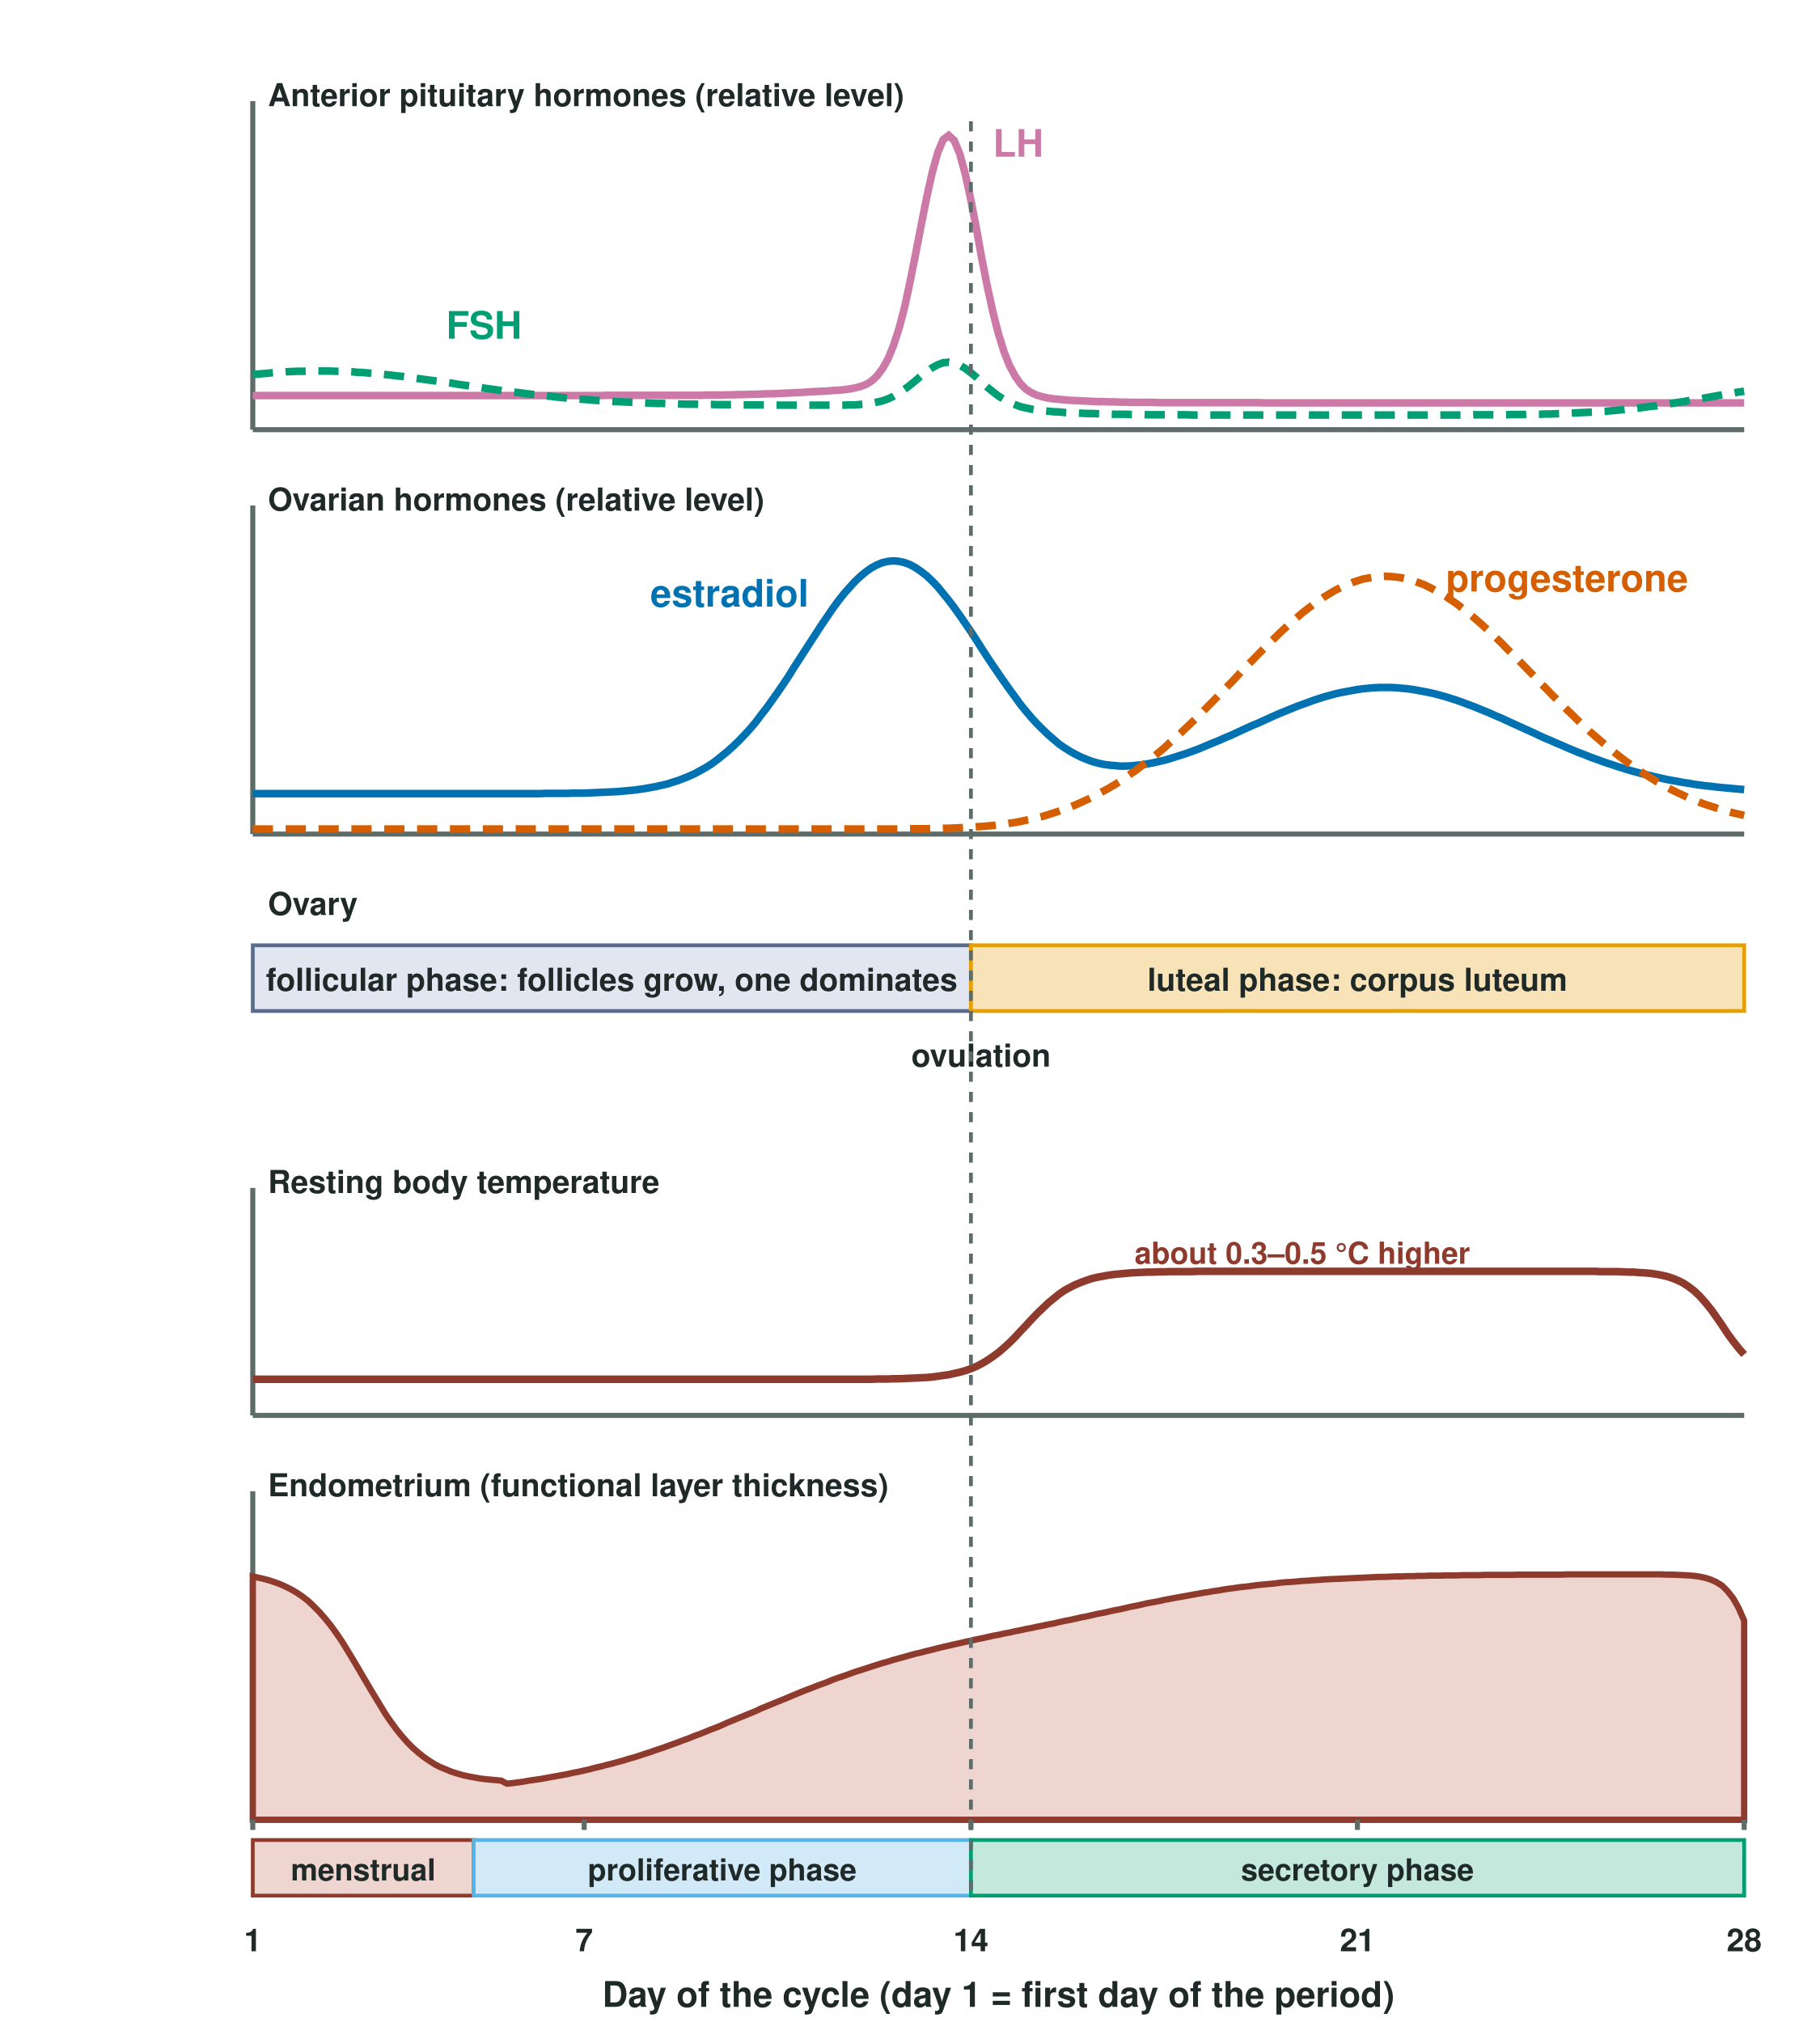
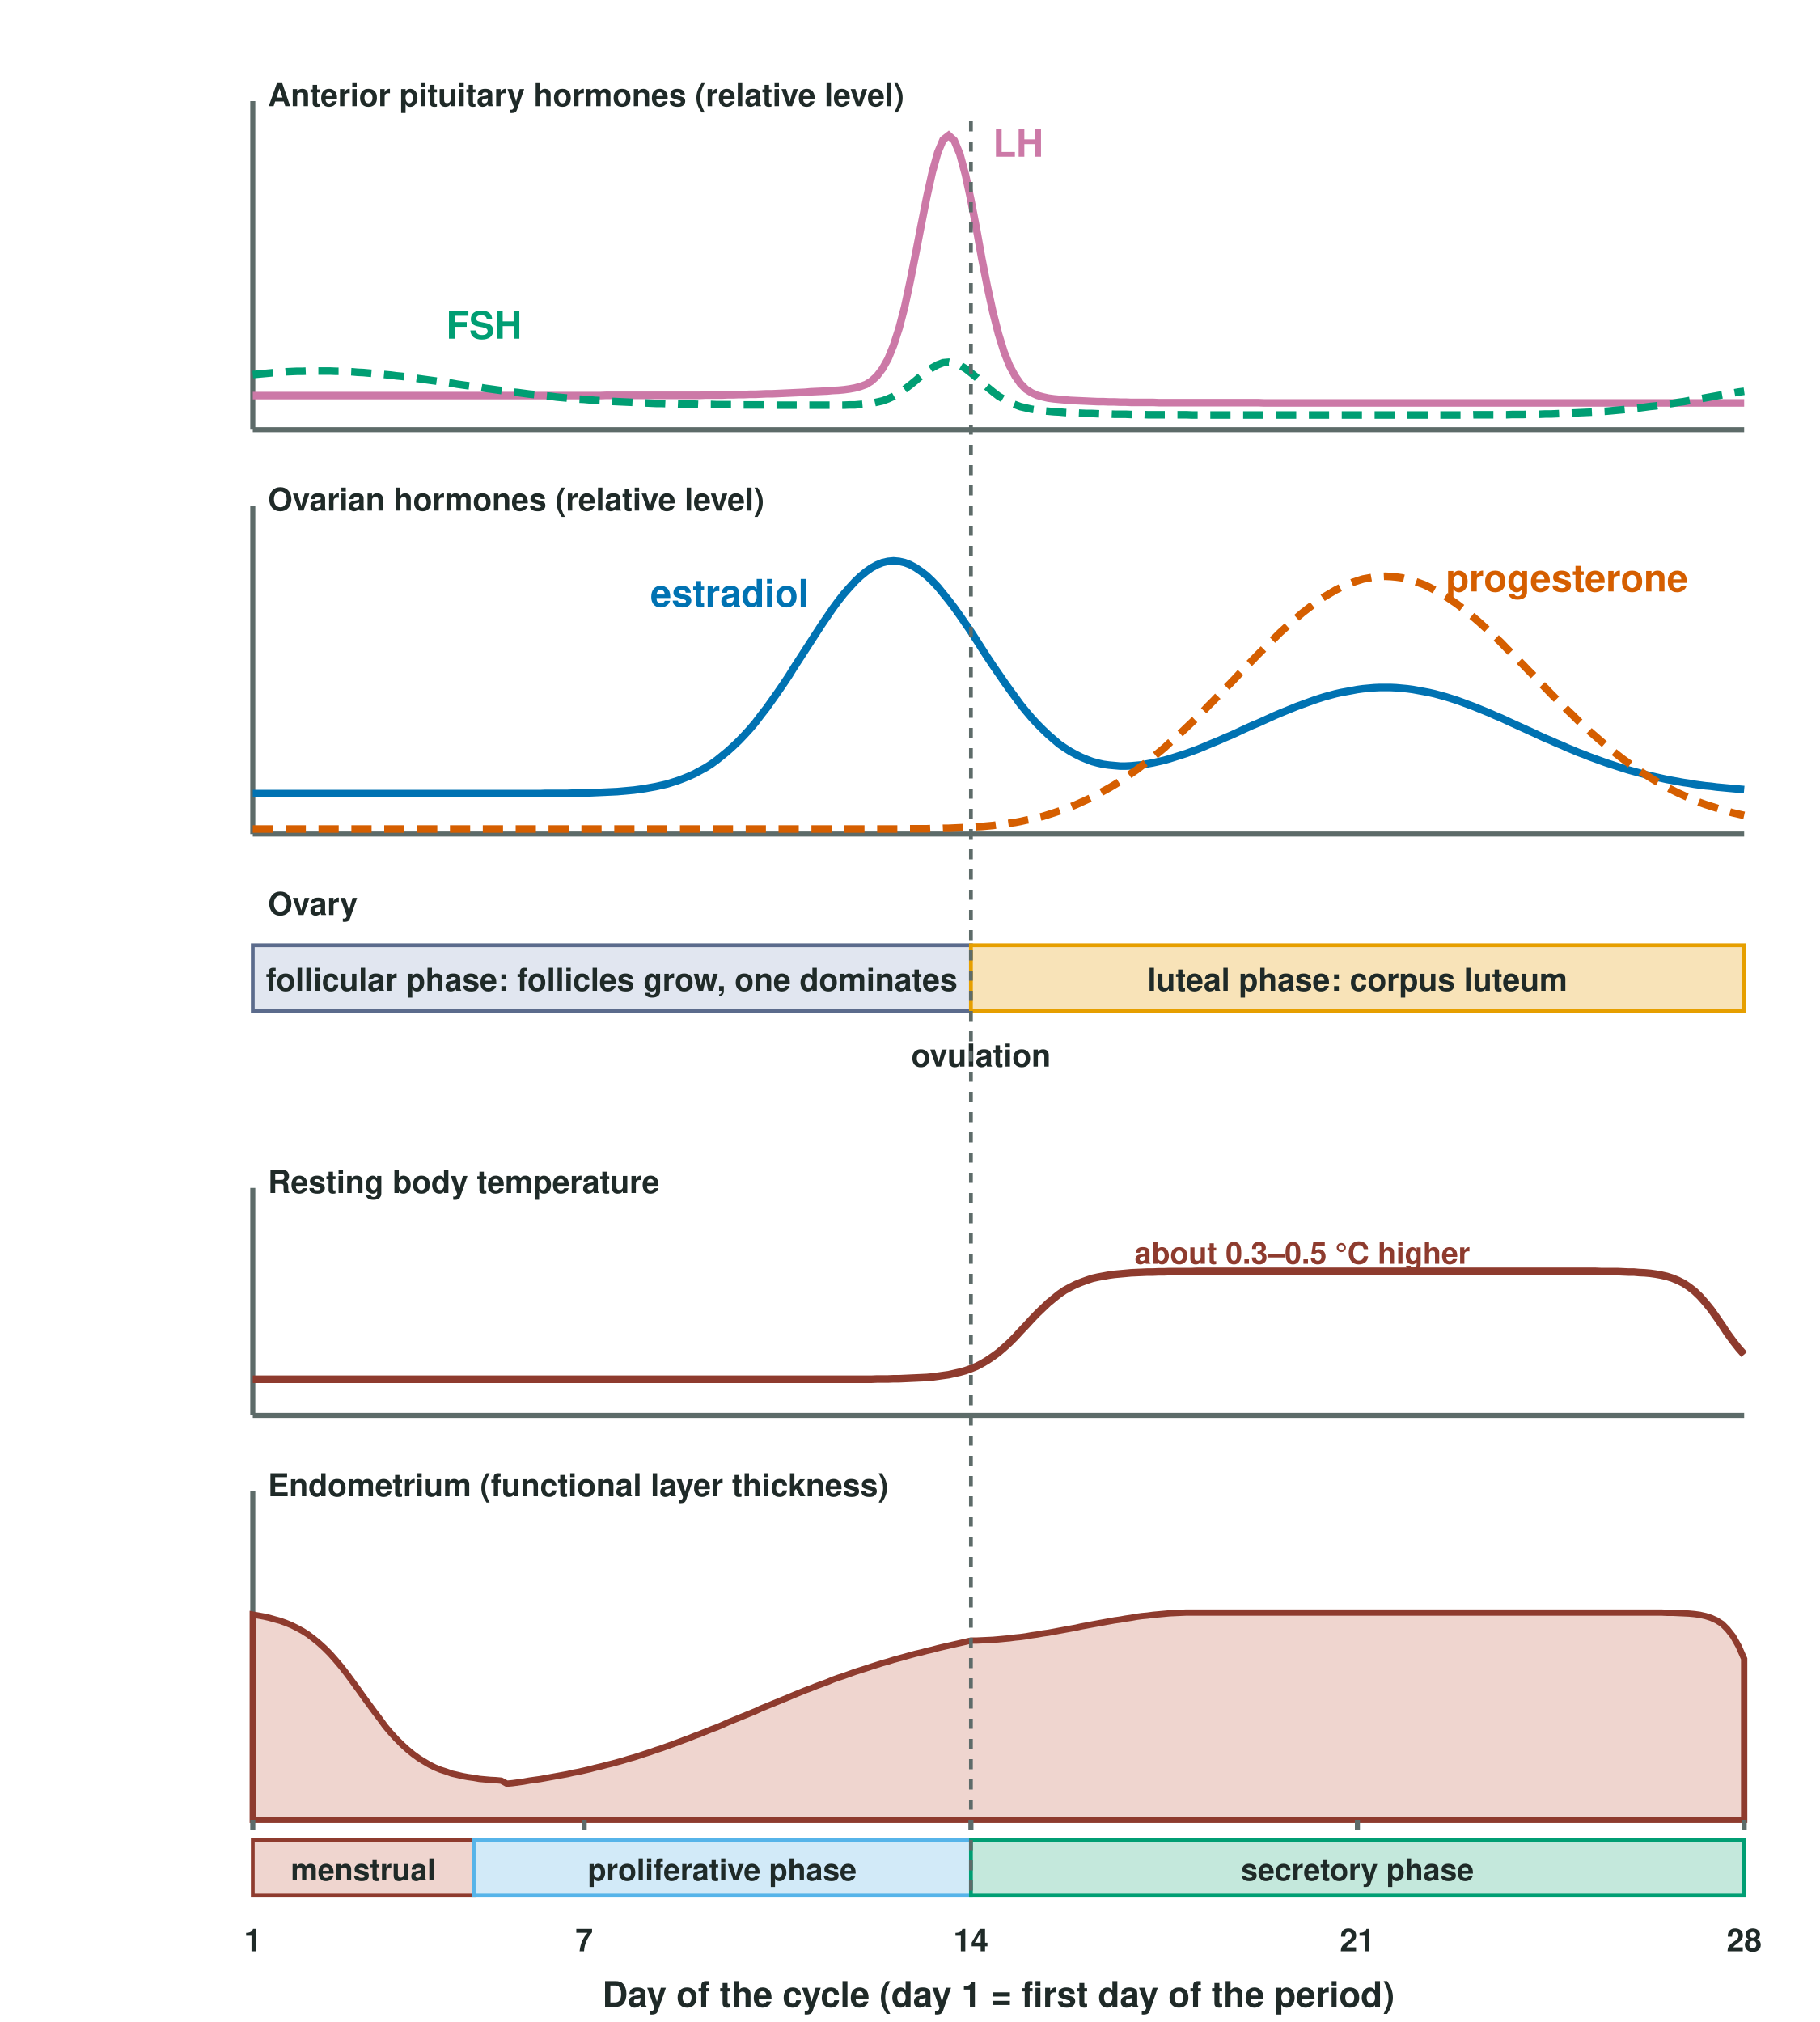
<svg xmlns="http://www.w3.org/2000/svg" viewBox="0 0 720 800" width="720" height="800" role="img" aria-label="Five stacked panels sharing one time axis, days 1 to 28 of a model cycle, with a dashed line marking ovulation at day 14. Top: anterior pituitary hormones. LH stays low, rises steeply to a tall narrow peak just before day 14, then falls back and stays low. FSH is raised in the first few days, falls through the middle of the first half, makes a smaller peak together with LH, stays low after ovulation and starts rising again in the last days. Second: ovarian hormones. Estradiol starts low, climbs to a high peak about a day before the LH peak, drops around ovulation, rises to a lower second hump around day 21 and falls by day 28. Progesterone stays near zero until ovulation, then rises to a broad peak around day 21 and falls by day 28. Third: the ovary. Days 1 to 14 are the follicular phase, when follicles grow and one dominates; days 14 to 28 are the luteal phase, the corpus luteum. Fourth: resting body temperature, low in the first half and about 0.3 to 0.5 degrees Celsius higher from just after ovulation until the last day. Bottom: thickness of the endometrium's functional layer. It falls to thin during the menstrual days 1 to 5, thickens through the proliferative phase to day 14, thickens a little more and stays thick through the secretory phase, then drops at the end.">
  <rect x="0" y="0" width="720" height="800" fill="#FFFFFF" />
  <g font-family="Helvetica, Arial, sans-serif" fill="#1F2A28">
    <line x1="100.0" y1="170.0" x2="690.0" y2="170.0" stroke="#5D6B69" stroke-width="2" />
    <line x1="100.0" y1="170.0" x2="100.0" y2="40.0" stroke="#5D6B69" stroke-width="2" />
    <text x="106.0" y="42.0" font-size="12.5" font-weight="800" text-anchor="start" fill="#1F2A28">Anterior pituitary hormones (relative level)</text>
    <polyline fill="none" stroke="#CC79A7" stroke-width="3" points="100.0,156.5 102.2,156.5 104.4,156.5 106.6,156.5 108.7,156.5 110.9,156.5 113.1,156.5 115.3,156.5 117.5,156.5 119.7,156.5 121.9,156.5 124.0,156.5 126.2,156.5 128.4,156.5 130.6,156.5 132.8,156.5 135.0,156.5 137.1,156.5 139.3,156.5 141.5,156.5 143.7,156.5 145.9,156.5 148.1,156.5 150.3,156.5 152.4,156.5 154.6,156.5 156.8,156.5 159.0,156.5 161.2,156.5 163.4,156.5 165.6,156.5 167.7,156.5 169.9,156.5 172.1,156.5 174.3,156.5 176.5,156.5 178.7,156.5 180.9,156.5 183.0,156.5 185.2,156.5 187.4,156.5 189.6,156.5 191.8,156.5 194.0,156.5 196.1,156.5 198.3,156.5 200.5,156.5 202.7,156.5 204.9,156.5 207.1,156.5 209.3,156.5 211.4,156.5 213.6,156.5 215.8,156.5 218.0,156.5 220.2,156.5 222.4,156.5 224.6,156.5 226.7,156.5 228.9,156.5 231.1,156.5 233.3,156.5 235.5,156.5 237.7,156.5 239.9,156.4 242.0,156.4 244.2,156.4 246.4,156.4 248.6,156.4 250.8,156.4 253.0,156.4 255.1,156.4 257.3,156.4 259.5,156.4 261.7,156.4 263.9,156.4 266.1,156.4 268.3,156.4 270.4,156.4 272.6,156.4 274.8,156.4 277.0,156.4 279.2,156.3 281.4,156.3 283.6,156.3 285.7,156.3 287.9,156.2 290.1,156.2 292.3,156.1 294.5,156.1 296.7,156.0 298.9,156.0 301.0,155.9 303.2,155.8 305.4,155.8 307.6,155.7 309.8,155.6 312.0,155.5 314.1,155.4 316.3,155.3 318.5,155.2 320.7,155.0 322.9,154.9 325.1,154.8 327.3,154.7 329.4,154.5 331.6,154.4 333.8,154.2 336.0,153.9 338.2,153.5 340.4,152.9 342.6,152.1 344.7,150.8 346.9,148.8 349.1,145.9 351.3,142.0 353.5,136.6 355.7,129.8 357.9,121.4 360.0,111.6 362.2,100.6 364.4,89.2 366.6,78.1 368.8,68.2 371.0,60.3 373.1,55.3 375.3,53.6 377.5,55.6 379.7,60.9 381.9,69.0 384.1,79.2 386.3,90.6 388.4,102.3 390.6,113.4 392.8,123.5 395.0,132.1 397.2,139.2 399.4,144.7 401.6,148.8 403.7,151.8 405.9,154.0 408.1,155.4 410.3,156.4 412.5,157.0 414.7,157.5 416.9,157.8 419.0,158.0 421.2,158.2 423.4,158.4 425.6,158.5 427.8,158.6 430.0,158.7 432.1,158.8 434.3,158.9 436.5,158.9 438.7,159.0 440.9,159.0 443.1,159.1 445.3,159.1 447.4,159.2 449.6,159.2 451.8,159.2 454.0,159.2 456.2,159.2 458.4,159.3 460.6,159.3 462.7,159.3 464.9,159.3 467.1,159.3 469.3,159.3 471.5,159.3 473.7,159.3 475.9,159.3 478.0,159.3 480.2,159.3 482.4,159.3 484.6,159.3 486.8,159.3 489.0,159.3 491.1,159.3 493.3,159.3 495.5,159.3 497.7,159.3 499.9,159.4 502.1,159.4 504.3,159.4 506.4,159.4 508.6,159.4 510.8,159.4 513.0,159.4 515.2,159.4 517.4,159.4 519.6,159.4 521.7,159.4 523.9,159.4 526.1,159.4 528.3,159.4 530.5,159.4 532.7,159.4 534.9,159.4 537.0,159.4 539.2,159.4 541.4,159.4 543.6,159.4 545.8,159.4 548.0,159.4 550.1,159.4 552.3,159.4 554.5,159.4 556.7,159.4 558.9,159.4 561.1,159.4 563.3,159.4 565.4,159.4 567.6,159.4 569.8,159.4 572.0,159.4 574.2,159.4 576.4,159.4 578.6,159.4 580.7,159.4 582.9,159.4 585.1,159.4 587.3,159.4 589.5,159.4 591.7,159.4 593.9,159.4 596.0,159.4 598.2,159.4 600.4,159.4 602.6,159.4 604.8,159.4 607.0,159.4 609.1,159.4 611.3,159.4 613.5,159.4 615.7,159.4 617.9,159.4 620.1,159.4 622.3,159.4 624.4,159.4 626.6,159.4 628.8,159.4 631.0,159.4 633.2,159.4 635.4,159.4 637.6,159.4 639.7,159.4 641.9,159.4 644.1,159.4 646.3,159.4 648.5,159.4 650.7,159.4 652.9,159.4 655.0,159.4 657.2,159.4 659.4,159.4 661.6,159.4 663.8,159.4 666.0,159.4 668.1,159.4 670.3,159.4 672.5,159.4 674.7,159.4 676.9,159.4 679.1,159.4 681.3,159.4 683.4,159.4 685.6,159.4 687.8,159.4 690.0,159.4" />
    <polyline fill="none" stroke="#009E73" stroke-width="3" stroke-dasharray="8 5" points="100.0,148.2 102.2,148.0 104.4,147.8 106.6,147.6 108.7,147.4 110.9,147.3 113.1,147.1 115.3,147.0 117.5,146.9 119.7,146.9 121.9,146.8 124.0,146.8 126.2,146.8 128.4,146.8 130.6,146.8 132.8,146.9 135.0,146.9 137.1,147.0 139.3,147.1 141.5,147.3 143.7,147.4 145.9,147.6 148.1,147.8 150.3,148.0 152.4,148.2 154.6,148.4 156.8,148.7 159.0,148.9 161.2,149.2 163.4,149.5 165.6,149.8 167.7,150.1 169.9,150.4 172.1,150.7 174.3,151.0 176.5,151.3 178.7,151.6 180.9,152.0 183.0,152.3 185.2,152.6 187.4,152.9 189.6,153.2 191.8,153.6 194.0,153.9 196.1,154.2 198.3,154.5 200.5,154.8 202.7,155.1 204.9,155.3 207.1,155.6 209.3,155.9 211.4,156.1 213.6,156.4 215.8,156.6 218.0,156.8 220.2,157.1 222.4,157.3 224.6,157.5 226.7,157.7 228.9,157.9 231.1,158.0 233.3,158.2 235.5,158.4 237.7,158.5 239.9,158.6 242.0,158.8 244.2,158.9 246.4,159.0 248.6,159.1 250.8,159.2 253.0,159.3 255.1,159.4 257.3,159.5 259.5,159.6 261.7,159.6 263.9,159.7 266.1,159.7 268.3,159.8 270.4,159.9 272.6,159.9 274.8,159.9 277.0,160.0 279.2,160.0 281.4,160.0 283.6,160.1 285.7,160.1 287.9,160.1 290.1,160.1 292.3,160.2 294.5,160.2 296.7,160.2 298.9,160.2 301.0,160.2 303.2,160.2 305.4,160.3 307.6,160.3 309.8,160.3 312.0,160.3 314.1,160.3 316.3,160.3 318.5,160.3 320.7,160.3 322.9,160.3 325.1,160.3 327.3,160.3 329.4,160.3 331.6,160.3 333.8,160.3 336.0,160.2 338.2,160.2 340.4,160.0 342.6,159.8 344.7,159.6 346.9,159.1 349.1,158.6 351.3,157.8 353.5,156.8 355.7,155.5 357.9,154.0 360.0,152.4 362.2,150.6 364.4,148.7 366.6,147.0 368.8,145.5 371.0,144.3 373.1,143.5 375.3,143.3 377.5,143.7 379.7,144.5 381.9,145.8 384.1,147.5 386.3,149.3 388.4,151.3 390.6,153.2 392.8,155.0 395.0,156.7 397.2,158.0 399.4,159.2 401.6,160.1 403.7,160.9 405.9,161.4 408.1,161.9 410.3,162.2 412.5,162.5 414.7,162.7 416.9,162.9 419.0,163.0 421.2,163.2 423.4,163.3 425.6,163.4 427.8,163.5 430.0,163.6 432.1,163.6 434.3,163.7 436.5,163.8 438.7,163.8 440.9,163.9 443.1,163.9 445.3,163.9 447.4,164.0 449.6,164.0 451.8,164.0 454.0,164.1 456.2,164.1 458.4,164.1 460.6,164.1 462.7,164.1 464.9,164.1 467.1,164.1 469.3,164.1 471.5,164.2 473.7,164.2 475.9,164.2 478.0,164.2 480.2,164.2 482.4,164.2 484.6,164.2 486.8,164.2 489.0,164.2 491.1,164.2 493.3,164.2 495.5,164.2 497.7,164.2 499.9,164.2 502.1,164.2 504.3,164.2 506.4,164.2 508.6,164.2 510.8,164.2 513.0,164.2 515.2,164.2 517.4,164.2 519.6,164.2 521.7,164.2 523.9,164.2 526.1,164.2 528.3,164.2 530.5,164.2 532.7,164.2 534.9,164.2 537.0,164.2 539.2,164.2 541.4,164.2 543.6,164.2 545.8,164.2 548.0,164.2 550.1,164.2 552.3,164.2 554.5,164.2 556.7,164.2 558.9,164.2 561.1,164.2 563.3,164.2 565.4,164.2 567.6,164.2 569.8,164.2 572.0,164.2 574.2,164.2 576.4,164.2 578.6,164.2 580.7,164.2 582.9,164.1 585.1,164.1 587.3,164.1 589.5,164.1 591.7,164.1 593.9,164.1 596.0,164.1 598.2,164.0 600.4,164.0 602.6,164.0 604.8,163.9 607.0,163.9 609.1,163.9 611.3,163.8 613.5,163.8 615.7,163.7 617.9,163.6 620.1,163.5 622.3,163.4 624.4,163.3 626.6,163.2 628.8,163.1 631.0,163.0 633.2,162.8 635.4,162.7 637.6,162.5 639.7,162.3 641.9,162.1 644.1,161.9 646.3,161.6 648.5,161.4 650.7,161.1 652.9,160.8 655.0,160.6 657.2,160.2 659.4,159.9 661.6,159.6 663.8,159.2 666.0,158.9 668.1,158.5 670.3,158.1 672.5,157.8 674.7,157.4 676.9,157.0 679.1,156.6 681.3,156.2 683.4,155.9 685.6,155.5 687.8,155.1 690.0,154.8" />
    <text x="392.8" y="62.0" font-size="15" font-weight="800" text-anchor="start" fill="#CC79A7">LH</text>
    <text x="176.5" y="134.0" font-size="15" font-weight="800" text-anchor="start" fill="#009E73">FSH</text>
    <line x1="100.0" y1="330.0" x2="690.0" y2="330.0" stroke="#5D6B69" stroke-width="2" />
    <line x1="100.0" y1="330.0" x2="100.0" y2="200.0" stroke="#5D6B69" stroke-width="2" />
    <text x="106.0" y="202.0" font-size="12.5" font-weight="800" text-anchor="start" fill="#1F2A28">Ovarian hormones (relative level)</text>
    <polyline fill="none" stroke="#0072B2" stroke-width="3" points="100.0,314.0 102.2,314.0 104.4,314.0 106.6,314.0 108.7,314.0 110.9,314.0 113.1,314.0 115.3,314.0 117.5,314.0 119.7,314.0 121.9,314.0 124.0,314.0 126.2,314.0 128.4,314.0 130.6,314.0 132.8,314.0 135.0,314.0 137.1,314.0 139.3,314.0 141.5,314.0 143.7,314.0 145.9,314.0 148.1,314.0 150.3,314.0 152.4,314.0 154.6,314.0 156.8,314.0 159.0,314.0 161.2,314.0 163.4,314.0 165.6,314.0 167.7,314.0 169.9,314.0 172.1,314.0 174.3,314.0 176.5,314.0 178.7,314.0 180.9,314.0 183.0,314.0 185.2,314.0 187.4,314.0 189.6,314.0 191.8,314.0 194.0,314.0 196.1,314.0 198.3,314.0 200.5,314.0 202.7,314.0 204.9,314.0 207.1,314.0 209.3,314.0 211.4,314.0 213.6,314.0 215.8,313.9 218.0,313.9 220.2,313.9 222.4,313.9 224.6,313.9 226.7,313.8 228.9,313.8 231.1,313.8 233.3,313.7 235.5,313.6 237.7,313.5 239.9,313.4 242.0,313.3 244.2,313.2 246.4,313.0 248.6,312.8 250.8,312.6 253.0,312.3 255.1,312.0 257.3,311.6 259.5,311.2 261.7,310.7 263.9,310.2 266.1,309.5 268.3,308.8 270.4,308.0 272.6,307.1 274.8,306.1 277.0,304.9 279.2,303.7 281.4,302.3 283.6,300.7 285.7,299.0 287.9,297.2 290.1,295.2 292.3,293.1 294.5,290.8 296.7,288.4 298.9,285.8 301.0,283.0 303.2,280.2 305.4,277.1 307.6,274.0 309.8,270.8 312.0,267.5 314.1,264.1 316.3,260.7 318.5,257.3 320.7,253.9 322.9,250.5 325.1,247.1 327.3,243.9 329.4,240.8 331.6,237.8 333.8,235.0 336.0,232.5 338.2,230.1 340.4,228.0 342.6,226.2 344.7,224.7 346.9,223.5 349.1,222.6 351.3,222.1 353.5,221.9 355.7,222.1 357.9,222.6 360.0,223.4 362.2,224.6 364.4,226.1 366.6,227.8 368.8,229.9 371.0,232.2 373.1,234.8 375.3,237.5 377.5,240.4 379.7,243.5 381.9,246.7 384.1,249.9 386.3,253.3 388.4,256.6 390.6,260.0 392.8,263.3 395.0,266.5 397.2,269.7 399.4,272.8 401.6,275.8 403.7,278.7 405.9,281.4 408.1,284.0 410.3,286.4 412.5,288.6 414.7,290.7 416.9,292.6 419.0,294.4 421.2,295.9 423.4,297.3 425.6,298.5 427.8,299.6 430.0,300.5 432.1,301.3 434.3,301.9 436.5,302.4 438.7,302.7 440.9,302.9 443.1,303.1 445.3,303.1 447.4,303.0 449.6,302.8 451.8,302.6 454.0,302.2 456.2,301.8 458.4,301.3 460.6,300.8 462.7,300.2 464.9,299.5 467.1,298.8 469.3,298.1 471.5,297.3 473.7,296.5 475.9,295.6 478.0,294.7 480.2,293.8 482.4,292.9 484.6,291.9 486.8,291.0 489.0,290.0 491.1,289.0 493.3,288.0 495.5,287.0 497.7,286.1 499.9,285.1 502.1,284.1 504.3,283.1 506.4,282.2 508.6,281.3 510.8,280.4 513.0,279.5 515.2,278.7 517.4,277.9 519.6,277.1 521.7,276.4 523.9,275.7 526.1,275.1 528.3,274.5 530.5,274.0 532.7,273.6 534.9,273.2 537.0,272.8 539.2,272.5 541.4,272.3 543.6,272.1 545.8,272.0 548.0,272.0 550.1,272.0 552.3,272.1 554.5,272.3 556.7,272.5 558.9,272.8 561.1,273.2 563.3,273.6 565.4,274.0 567.6,274.5 569.8,275.1 572.0,275.7 574.2,276.4 576.4,277.1 578.6,277.9 580.7,278.7 582.9,279.5 585.1,280.4 587.3,281.3 589.5,282.2 591.7,283.2 593.9,284.1 596.0,285.1 598.2,286.1 600.4,287.1 602.6,288.1 604.8,289.1 607.0,290.1 609.1,291.1 611.3,292.1 613.5,293.0 615.7,294.0 617.9,294.9 620.1,295.9 622.3,296.8 624.4,297.7 626.6,298.5 628.8,299.4 631.0,300.2 633.2,301.0 635.4,301.8 637.6,302.5 639.7,303.2 641.9,303.9 644.1,304.6 646.3,305.2 648.5,305.8 650.7,306.4 652.9,306.9 655.0,307.4 657.2,307.9 659.4,308.4 661.6,308.8 663.8,309.2 666.0,309.6 668.1,309.9 670.3,310.3 672.5,310.6 674.7,310.9 676.9,311.1 679.1,311.4 681.3,311.6 683.4,311.8 685.6,312.0 687.8,312.2 690.0,312.4" />
    <polyline fill="none" stroke="#D55E00" stroke-width="3" stroke-dasharray="8 5" points="100.0,328.0 102.2,328.0 104.4,328.0 106.6,328.0 108.7,328.0 110.9,328.0 113.1,328.0 115.3,328.0 117.5,328.0 119.7,328.0 121.9,328.0 124.0,328.0 126.2,328.0 128.4,328.0 130.6,328.0 132.8,328.0 135.0,328.0 137.1,328.0 139.3,328.0 141.5,328.0 143.7,328.0 145.9,328.0 148.1,328.0 150.3,328.0 152.4,328.0 154.6,328.0 156.8,328.0 159.0,328.0 161.2,328.0 163.4,328.0 165.6,328.0 167.7,328.0 169.9,328.0 172.1,328.0 174.3,328.0 176.5,328.0 178.7,328.0 180.9,328.0 183.0,328.0 185.2,328.0 187.4,328.0 189.6,328.0 191.8,328.0 194.0,328.0 196.1,328.0 198.3,328.0 200.5,328.0 202.7,328.0 204.9,328.0 207.1,328.0 209.3,328.0 211.4,328.0 213.6,328.0 215.8,328.0 218.0,328.0 220.2,328.0 222.4,328.0 224.6,328.0 226.7,328.0 228.9,328.0 231.1,328.0 233.3,328.0 235.5,328.0 237.7,328.0 239.9,328.0 242.0,328.0 244.2,328.0 246.4,328.0 248.6,328.0 250.8,328.0 253.0,328.0 255.1,328.0 257.3,328.0 259.5,328.0 261.7,328.0 263.9,328.0 266.1,328.0 268.3,328.0 270.4,328.0 272.6,328.0 274.8,328.0 277.0,328.0 279.2,328.0 281.4,328.0 283.6,328.0 285.7,328.0 287.9,328.0 290.1,328.0 292.3,328.0 294.5,328.0 296.7,328.0 298.9,328.0 301.0,328.0 303.2,328.0 305.4,328.0 307.6,328.0 309.8,328.0 312.0,328.0 314.1,328.0 316.3,328.0 318.5,328.0 320.7,328.0 322.9,328.0 325.1,328.0 327.3,328.0 329.4,328.0 331.6,328.0 333.8,328.0 336.0,328.0 338.2,328.0 340.4,328.0 342.6,328.0 344.7,328.0 346.9,328.0 349.1,328.0 351.3,328.0 353.5,328.0 355.7,328.0 357.9,327.9 360.0,327.9 362.2,327.9 364.4,327.9 366.6,327.9 368.8,327.8 371.0,327.8 373.1,327.7 375.3,327.7 377.5,327.6 379.7,327.5 381.9,327.4 384.1,327.3 386.3,327.1 388.4,327.0 390.6,326.8 392.8,326.6 395.0,326.3 397.2,326.0 399.4,325.7 401.6,325.4 403.7,325.0 405.9,324.5 408.1,324.1 410.3,323.5 412.5,323.0 414.7,322.3 416.9,321.6 419.0,320.9 421.2,320.1 423.4,319.3 425.6,318.4 427.8,317.4 430.0,316.4 432.1,315.4 434.3,314.2 436.5,313.0 438.7,311.8 440.9,310.5 443.1,309.1 445.3,307.6 447.4,306.1 449.6,304.6 451.8,302.9 454.0,301.3 456.2,299.5 458.4,297.7 460.6,295.9 462.7,293.9 464.9,292.0 467.1,290.0 469.3,287.9 471.5,285.8 473.7,283.7 475.9,281.5 478.0,279.3 480.2,277.1 482.4,274.8 484.6,272.5 486.8,270.3 489.0,268.0 491.1,265.7 493.3,263.4 495.5,261.2 497.7,258.9 499.9,256.7 502.1,254.5 504.3,252.4 506.4,250.3 508.6,248.3 510.8,246.3 513.0,244.4 515.2,242.5 517.4,240.8 519.6,239.1 521.7,237.6 523.9,236.1 526.1,234.8 528.3,233.5 530.5,232.4 532.7,231.4 534.9,230.5 537.0,229.8 539.2,229.1 541.4,228.7 543.6,228.3 545.8,228.1 548.0,228.0 550.1,228.1 552.3,228.3 554.5,228.6 556.7,229.1 558.9,229.7 561.1,230.5 563.3,231.3 565.4,232.3 567.6,233.5 569.8,234.7 572.0,236.0 574.2,237.5 576.4,239.0 578.6,240.7 580.7,242.4 582.9,244.2 585.1,246.1 587.3,248.1 589.5,250.1 591.7,252.2 593.9,254.3 596.0,256.5 598.2,258.7 600.4,260.9 602.6,263.1 604.8,265.4 607.0,267.6 609.1,269.9 611.3,272.1 613.5,274.4 615.7,276.6 617.9,278.8 620.1,281.0 622.3,283.1 624.4,285.2 626.6,287.2 628.8,289.3 631.0,291.2 633.2,293.1 635.4,295.0 637.6,296.8 639.7,298.5 641.9,300.2 644.1,301.8 646.3,303.4 648.5,304.9 650.7,306.3 652.9,307.7 655.0,309.0 657.2,310.3 659.4,311.5 661.6,312.6 663.8,313.7 666.0,314.7 668.1,315.7 670.3,316.6 672.5,317.5 674.7,318.3 676.9,319.0 679.1,319.7 681.3,320.4 683.4,321.0 685.6,321.6 687.8,322.1 690.0,322.6" />
    <text x="257.3" y="240.0" font-size="15" font-weight="800" text-anchor="start" fill="#0072B2">estradiol</text>
    <text x="572.0" y="234.0" font-size="15" font-weight="800" text-anchor="start" fill="#D55E00">progesterone</text>
    <text x="106.0" y="362.0" font-size="12.5" font-weight="800" text-anchor="start" fill="#1F2A28">Ovary</text>
    <rect x="100.0" y="374" width="284.1" height="26" fill="#E1E6F0" stroke="#5B6B8C" stroke-width="1.5" />
    <rect x="384.1" y="374" width="305.9" height="26" fill="#F8E3B8" stroke="#E69F00" stroke-width="1.5" />
    <text x="242.0" y="392.0" font-size="12.5" font-weight="700" text-anchor="middle" fill="#1F2A28">follicular phase: follicles grow, one dominates</text>
    <text x="537.0" y="392.0" font-size="12.5" font-weight="700" text-anchor="middle" fill="#1F2A28">luteal phase: corpus luteum</text>
    <text x="388.1" y="422.0" font-size="12.5" font-weight="800" text-anchor="middle" fill="#1F2A28">ovulation</text>
    <line x1="100.0" y1="560.0" x2="690.0" y2="560.0" stroke="#5D6B69" stroke-width="2" />
    <line x1="100.0" y1="560.0" x2="100.0" y2="470.0" stroke="#5D6B69" stroke-width="2" />
    <text x="106.0" y="472.0" font-size="12.5" font-weight="800" text-anchor="start" fill="#1F2A28">Resting body temperature</text>
    <polyline fill="none" stroke="#8E3B2E" stroke-width="3" points="100.0,545.7 102.2,545.7 104.4,545.7 106.6,545.7 108.7,545.7 110.9,545.7 113.1,545.7 115.3,545.7 117.5,545.7 119.7,545.7 121.9,545.7 124.0,545.7 126.2,545.7 128.4,545.7 130.6,545.7 132.8,545.7 135.0,545.7 137.1,545.7 139.3,545.7 141.5,545.7 143.7,545.7 145.9,545.7 148.1,545.7 150.3,545.7 152.4,545.7 154.6,545.7 156.8,545.7 159.0,545.7 161.2,545.7 163.4,545.7 165.6,545.7 167.7,545.7 169.9,545.7 172.1,545.7 174.3,545.7 176.5,545.7 178.7,545.7 180.9,545.7 183.0,545.7 185.2,545.7 187.4,545.7 189.6,545.7 191.8,545.7 194.0,545.7 196.1,545.7 198.3,545.7 200.5,545.7 202.7,545.7 204.9,545.7 207.1,545.7 209.3,545.7 211.4,545.7 213.6,545.7 215.8,545.7 218.0,545.7 220.2,545.7 222.4,545.7 224.6,545.7 226.7,545.7 228.9,545.7 231.1,545.7 233.3,545.7 235.5,545.7 237.7,545.7 239.9,545.7 242.0,545.7 244.2,545.7 246.4,545.7 248.6,545.7 250.8,545.7 253.0,545.7 255.1,545.7 257.3,545.7 259.5,545.7 261.7,545.7 263.9,545.7 266.1,545.7 268.3,545.7 270.4,545.7 272.6,545.7 274.8,545.7 277.0,545.7 279.2,545.7 281.4,545.7 283.6,545.7 285.7,545.7 287.9,545.7 290.1,545.7 292.3,545.7 294.5,545.7 296.7,545.7 298.9,545.7 301.0,545.7 303.2,545.7 305.4,545.7 307.6,545.7 309.8,545.7 312.0,545.7 314.1,545.7 316.3,545.7 318.5,545.7 320.7,545.7 322.9,545.7 325.1,545.7 327.3,545.7 329.4,545.7 331.6,545.7 333.8,545.7 336.0,545.7 338.2,545.7 340.4,545.7 342.6,545.7 344.7,545.7 346.9,545.6 349.1,545.6 351.3,545.6 353.5,545.5 355.7,545.5 357.9,545.4 360.0,545.3 362.2,545.2 364.4,545.1 366.6,545.0 368.8,544.8 371.0,544.5 373.1,544.2 375.3,543.9 377.5,543.4 379.7,542.9 381.9,542.3 384.1,541.5 386.3,540.6 388.4,539.5 390.6,538.2 392.8,536.7 395.0,535.1 397.2,533.2 399.4,531.2 401.6,529.0 403.7,526.7 405.9,524.4 408.1,522.0 410.3,519.7 412.5,517.6 414.7,515.5 416.9,513.7 419.0,512.0 421.2,510.5 423.4,509.3 425.6,508.2 427.8,507.3 430.0,506.5 432.1,505.8 434.3,505.3 436.5,504.9 438.7,504.5 440.9,504.2 443.1,504.0 445.3,503.8 447.4,503.6 449.6,503.5 451.8,503.4 454.0,503.3 456.2,503.3 458.4,503.2 460.6,503.2 462.7,503.1 464.9,503.1 467.1,503.1 469.3,503.1 471.5,503.1 473.7,503.0 475.9,503.0 478.0,503.0 480.2,503.0 482.4,503.0 484.6,503.0 486.8,503.0 489.0,503.0 491.1,503.0 493.3,503.0 495.5,503.0 497.7,503.0 499.9,503.0 502.1,503.0 504.3,503.0 506.4,503.0 508.6,503.0 510.8,503.0 513.0,503.0 515.2,503.0 517.4,503.0 519.6,503.0 521.7,503.0 523.9,503.0 526.1,503.0 528.3,503.0 530.5,503.0 532.7,503.0 534.9,503.0 537.0,503.0 539.2,503.0 541.4,503.0 543.6,503.0 545.8,503.0 548.0,503.0 550.1,503.0 552.3,503.0 554.5,503.0 556.7,503.0 558.9,503.0 561.1,503.0 563.3,503.0 565.4,503.0 567.6,503.0 569.8,503.0 572.0,503.0 574.2,503.0 576.4,503.0 578.6,503.0 580.7,503.0 582.9,503.0 585.1,503.0 587.3,503.0 589.5,503.0 591.7,503.0 593.9,503.0 596.0,503.0 598.2,503.0 600.4,503.0 602.6,503.0 604.8,503.0 607.0,503.0 609.1,503.0 611.3,503.0 613.5,503.0 615.7,503.0 617.9,503.0 620.1,503.0 622.3,503.0 624.4,503.0 626.6,503.0 628.8,503.0 631.0,503.0 633.2,503.1 635.4,503.1 637.6,503.1 639.7,503.1 641.9,503.2 644.1,503.3 646.3,503.3 648.5,503.5 650.7,503.6 652.9,503.8 655.0,504.1 657.2,504.5 659.4,505.0 661.6,505.7 663.8,506.6 666.0,507.7 668.1,509.1 670.3,510.8 672.5,512.9 674.7,515.4 676.9,518.1 679.1,521.2 681.3,524.4 683.4,527.6 685.6,530.6 687.8,533.4 690.0,535.9" />
    <text x="515.2" y="500.0" font-size="12" font-weight="700" text-anchor="middle" fill="#8E3B2E">about 0.3–0.5 °C higher</text>
    <line x1="100.0" y1="720.0" x2="690.0" y2="720.0" stroke="#5D6B69" stroke-width="2" />
    <line x1="100.0" y1="720.0" x2="100.0" y2="590.0" stroke="#5D6B69" stroke-width="2" />
    <text x="106.0" y="592.0" font-size="12.5" font-weight="800" text-anchor="start" fill="#1F2A28">Endometrium (functional layer thickness)</text>
-     <polygon fill="#EFD5CF" stroke="#8E3B2E" stroke-width="2.5" points="100.0,720 100.0,623.7 102.2,624.2 104.4,624.7 106.6,625.3 108.7,626.0 110.9,626.8 113.1,627.8 115.3,628.9 117.5,630.2 119.7,631.7 121.9,633.4 124.0,635.4 126.2,637.6 128.4,640.1 130.6,642.8 132.8,645.8 135.0,649.0 137.1,652.4 139.3,656.0 141.5,659.7 143.7,663.5 145.9,667.2 148.1,670.9 150.3,674.5 152.4,678.0 154.6,681.2 156.8,684.2 159.0,686.9 161.2,689.4 163.4,691.6 165.6,693.5 167.7,695.2 169.9,696.7 172.1,698.1 174.3,699.2 176.5,700.1 178.7,701.0 180.9,701.7 183.0,702.3 185.2,702.8 187.4,703.2 189.6,703.6 191.8,703.9 194.0,704.1 196.1,704.3 198.3,704.5 200.5,705.7 202.7,705.5 204.9,705.2 207.1,704.9 209.3,704.5 211.4,704.2 213.6,703.9 215.8,703.5 218.0,703.1 220.2,702.7 222.4,702.3 224.6,701.9 226.7,701.4 228.9,701.0 231.1,700.5 233.3,700.0 235.5,699.4 237.7,698.9 239.9,698.3 242.0,697.8 244.2,697.2 246.4,696.6 248.6,695.9 250.8,695.3 253.0,694.6 255.1,693.9 257.3,693.2 259.5,692.4 261.7,691.7 263.9,690.9 266.1,690.1 268.3,689.3 270.4,688.5 272.6,687.7 274.8,686.8 277.0,686.0 279.2,685.1 281.4,684.2 283.6,683.4 285.7,682.5 287.9,681.5 290.1,680.6 292.3,679.7 294.5,678.8 296.7,677.9 298.9,677.0 301.0,676.0 303.2,675.1 305.4,674.2 307.6,673.3 309.8,672.4 312.0,671.5 314.1,670.6 316.3,669.7 318.5,668.8 320.7,668.0 322.9,667.1 325.1,666.3 327.3,665.5 329.4,664.6 331.6,663.8 333.8,663.1 336.0,662.3 338.2,661.5 340.4,660.8 342.6,660.1 344.7,659.4 346.9,658.7 349.1,658.0 351.3,657.4 353.5,656.7 355.7,656.1 357.9,655.5 360.0,654.9 362.2,654.3 364.4,653.8 366.6,653.2 368.8,652.7 371.0,652.1 373.1,651.6 375.3,651.1 377.5,650.6 379.7,650.1 381.9,649.6 384.1,649.1 386.3,648.6 388.4,648.2 390.6,647.7 392.8,647.2 395.0,646.8 397.2,646.3 399.4,645.9 401.6,645.4 403.7,645.0 405.9,644.5 408.1,644.1 410.3,643.6 412.5,643.2 414.7,642.7 416.9,642.3 419.0,641.8 421.2,641.3 423.4,640.9 425.6,640.4 427.8,639.9 430.0,639.5 432.1,639.0 434.3,638.5 436.5,638.1 438.7,637.6 440.9,637.1 443.1,636.7 445.3,636.2 447.4,635.7 449.6,635.3 451.8,634.8 454.0,634.3 456.2,633.9 458.4,633.5 460.6,633.0 462.7,632.6 464.9,632.2 467.1,631.8 469.3,631.4 471.5,631.0 473.7,630.6 475.9,630.2 478.0,629.9 480.2,629.5 482.4,629.2 484.6,628.8 486.8,628.5 489.0,628.2 491.1,627.9 493.3,627.7 495.5,627.4 497.7,627.1 499.9,626.9 502.1,626.7 504.3,626.5 506.4,626.2 508.6,626.0 510.8,625.9 513.0,625.7 515.2,625.5 517.4,625.4 519.6,625.2 521.7,625.1 523.9,624.9 526.1,624.8 528.3,624.7 530.5,624.6 532.7,624.5 534.9,624.4 537.0,624.3 539.2,624.2 541.4,624.1 543.6,624.0 545.8,623.9 548.0,623.9 550.1,623.8 552.3,623.7 554.5,623.7 556.7,623.6 558.9,623.6 561.1,623.5 563.3,623.5 565.4,623.4 567.6,623.4 569.8,623.4 572.0,623.3 574.2,623.3 576.4,623.3 578.6,623.2 580.7,623.2 582.9,623.2 585.1,623.2 587.3,623.1 589.5,623.1 591.7,623.1 593.9,623.1 596.0,623.1 598.2,623.1 600.4,623.0 602.6,623.0 604.8,623.0 607.0,623.0 609.1,623.0 611.3,623.0 613.5,623.0 615.7,623.0 617.9,623.0 620.1,622.9 622.3,622.9 624.4,622.9 626.6,622.9 628.8,622.9 631.0,622.9 633.2,622.9 635.4,622.9 637.6,622.9 639.7,622.9 641.9,622.9 644.1,622.9 646.3,622.9 648.5,622.9 650.7,622.9 652.9,622.9 655.0,622.9 657.2,622.9 659.4,623.0 661.6,623.0 663.8,623.1 666.0,623.2 668.1,623.3 670.3,623.5 672.5,623.8 674.7,624.3 676.9,625.0 679.1,626.0 681.3,627.4 683.4,629.5 685.6,632.3 687.8,636.2 690.0,641.2 690.0,720" />
+     <polygon fill="#EFD5CF" stroke="#8E3B2E" stroke-width="2.5" points="100.0,720 100.0,638.8 102.2,639.2 104.4,639.6 106.6,640.1 108.7,640.7 110.9,641.3 113.1,642.1 115.3,643.0 117.5,644.1 119.7,645.3 121.9,646.7 124.0,648.3 126.2,650.1 128.4,652.1 130.6,654.3 132.8,656.8 135.0,659.4 137.1,662.1 139.3,665.1 141.5,668.1 143.7,671.2 145.9,674.2 148.1,677.2 150.3,680.1 152.4,683.0 154.6,685.6 156.8,688.0 159.0,690.2 161.2,692.2 163.4,694.0 165.6,695.6 167.7,696.9 169.9,698.2 172.1,699.3 174.3,700.2 176.5,700.9 178.7,701.7 180.9,702.2 183.0,702.7 185.2,703.1 187.4,703.4 189.6,703.8 191.8,704.0 194.0,704.2 196.1,704.3 198.3,704.5 200.5,705.7 202.7,705.5 204.9,705.2 207.1,704.9 209.3,704.5 211.4,704.2 213.6,703.9 215.8,703.5 218.0,703.1 220.2,702.7 222.4,702.3 224.6,701.9 226.7,701.4 228.9,701.0 231.1,700.5 233.3,700.0 235.5,699.4 237.7,698.9 239.9,698.3 242.0,697.8 244.2,697.2 246.4,696.6 248.6,695.9 250.8,695.3 253.0,694.6 255.1,693.9 257.3,693.2 259.5,692.4 261.7,691.7 263.9,690.9 266.1,690.1 268.3,689.3 270.4,688.5 272.6,687.7 274.8,686.8 277.0,686.0 279.2,685.1 281.4,684.2 283.6,683.4 285.7,682.5 287.9,681.5 290.1,680.6 292.3,679.7 294.5,678.8 296.7,677.9 298.9,677.0 301.0,676.0 303.2,675.1 305.4,674.2 307.6,673.3 309.8,672.4 312.0,671.5 314.1,670.6 316.3,669.7 318.5,668.8 320.7,668.0 322.9,667.1 325.1,666.3 327.3,665.5 329.4,664.6 331.6,663.8 333.8,663.1 336.0,662.3 338.2,661.5 340.4,660.8 342.6,660.1 344.7,659.4 346.9,658.7 349.1,658.0 351.3,657.4 353.5,656.7 355.7,656.1 357.9,655.5 360.0,654.9 362.2,654.3 364.4,653.8 366.6,653.2 368.8,652.7 371.0,652.1 373.1,651.6 375.3,651.1 377.5,650.6 379.7,650.1 381.9,649.6 384.1,649.1 386.3,649.1 388.4,649.0 390.6,648.9 392.8,648.8 395.0,648.6 397.2,648.4 399.4,648.2 401.6,647.9 403.7,647.7 405.9,647.4 408.1,647.0 410.3,646.7 412.5,646.3 414.7,646.0 416.9,645.6 419.0,645.2 421.2,644.8 423.4,644.4 425.6,644.0 427.8,643.5 430.0,643.1 432.1,642.7 434.3,642.3 436.5,641.9 438.7,641.5 440.9,641.1 443.1,640.8 445.3,640.4 447.4,640.1 449.6,639.7 451.8,639.4 454.0,639.2 456.2,638.9 458.4,638.7 460.6,638.5 462.7,638.3 464.9,638.2 467.1,638.1 469.3,638.0 471.5,638.0 473.7,638.0 475.9,638.0 478.0,638.0 480.2,638.0 482.4,638.0 484.6,638.0 486.8,638.0 489.0,638.0 491.1,638.0 493.3,638.0 495.5,638.0 497.7,638.0 499.9,638.0 502.1,638.0 504.3,638.0 506.4,638.0 508.6,638.0 510.8,638.0 513.0,638.0 515.2,638.0 517.4,638.0 519.6,638.0 521.7,638.0 523.9,638.0 526.1,638.0 528.3,638.0 530.5,638.0 532.7,638.0 534.9,638.0 537.0,638.0 539.2,638.0 541.4,638.0 543.6,638.0 545.8,638.0 548.0,638.0 550.1,638.0 552.3,638.0 554.5,638.0 556.7,638.0 558.9,638.0 561.1,638.0 563.3,638.0 565.4,638.0 567.6,638.0 569.8,638.0 572.0,638.0 574.2,638.0 576.4,638.0 578.6,638.0 580.7,638.0 582.9,638.0 585.1,638.0 587.3,638.0 589.5,638.0 591.7,638.0 593.9,638.0 596.0,638.0 598.2,638.0 600.4,638.0 602.6,638.0 604.8,638.0 607.0,638.0 609.1,638.0 611.3,638.0 613.5,638.0 615.7,638.0 617.9,638.0 620.1,638.0 622.3,638.0 624.4,638.0 626.6,638.0 628.8,638.0 631.0,638.0 633.2,638.0 635.4,638.0 637.6,638.0 639.7,638.0 641.9,638.0 644.1,638.0 646.3,638.0 648.5,638.0 650.7,638.0 652.9,638.0 655.0,638.0 657.2,638.0 659.4,638.1 661.6,638.1 663.8,638.2 666.0,638.3 668.1,638.4 670.3,638.6 672.5,638.9 674.7,639.4 676.9,640.1 679.1,641.1 681.3,642.5 683.4,644.6 685.6,647.4 687.8,651.3 690.0,656.3 690.0,720" />
    <rect x="100.0" y="728" width="87.4" height="22" fill="#EFD5CF" stroke="#8E3B2E" stroke-width="1.5" />
    <text x="143.7" y="744.0" font-size="12" font-weight="700" text-anchor="middle" fill="#1F2A28">menstrual</text>
    <rect x="187.4" y="728" width="196.7" height="22" fill="#D2EAF8" stroke="#56B4E9" stroke-width="1.5" />
    <text x="285.7" y="744.0" font-size="12" font-weight="700" text-anchor="middle" fill="#1F2A28">proliferative phase</text>
    <rect x="384.1" y="728" width="305.9" height="22" fill="#C4E8DC" stroke="#009E73" stroke-width="1.5" />
    <text x="537.0" y="744.0" font-size="12" font-weight="700" text-anchor="middle" fill="#1F2A28">secretory phase</text>
    <line x1="384.1" y1="48.0" x2="384.1" y2="750.0" stroke="#5D6B69" stroke-width="1.5" stroke-dasharray="4 4" />
    <line x1="100.0" y1="720.0" x2="100.0" y2="724.0" stroke="#5D6B69" stroke-width="2" />
    <text x="100.0" y="772.0" font-size="12.5" font-weight="700" text-anchor="middle" fill="#1F2A28">1</text>
    <line x1="231.1" y1="720.0" x2="231.1" y2="724.0" stroke="#5D6B69" stroke-width="2" />
    <text x="231.1" y="772.0" font-size="12.5" font-weight="700" text-anchor="middle" fill="#1F2A28">7</text>
    <line x1="384.1" y1="720.0" x2="384.1" y2="724.0" stroke="#5D6B69" stroke-width="2" />
    <text x="384.1" y="772.0" font-size="12.5" font-weight="700" text-anchor="middle" fill="#1F2A28">14</text>
    <line x1="537.0" y1="720.0" x2="537.0" y2="724.0" stroke="#5D6B69" stroke-width="2" />
    <text x="537.0" y="772.0" font-size="12.5" font-weight="700" text-anchor="middle" fill="#1F2A28">21</text>
    <line x1="690.0" y1="720.0" x2="690.0" y2="724.0" stroke="#5D6B69" stroke-width="2" />
    <text x="690.0" y="772.0" font-size="12.5" font-weight="700" text-anchor="middle" fill="#1F2A28">28</text>
    <text x="395.0" y="794.0" font-size="14" font-weight="800" text-anchor="middle" fill="#1F2A28">Day of the cycle (day 1 = first day of the period)</text>
  </g>
</svg>
